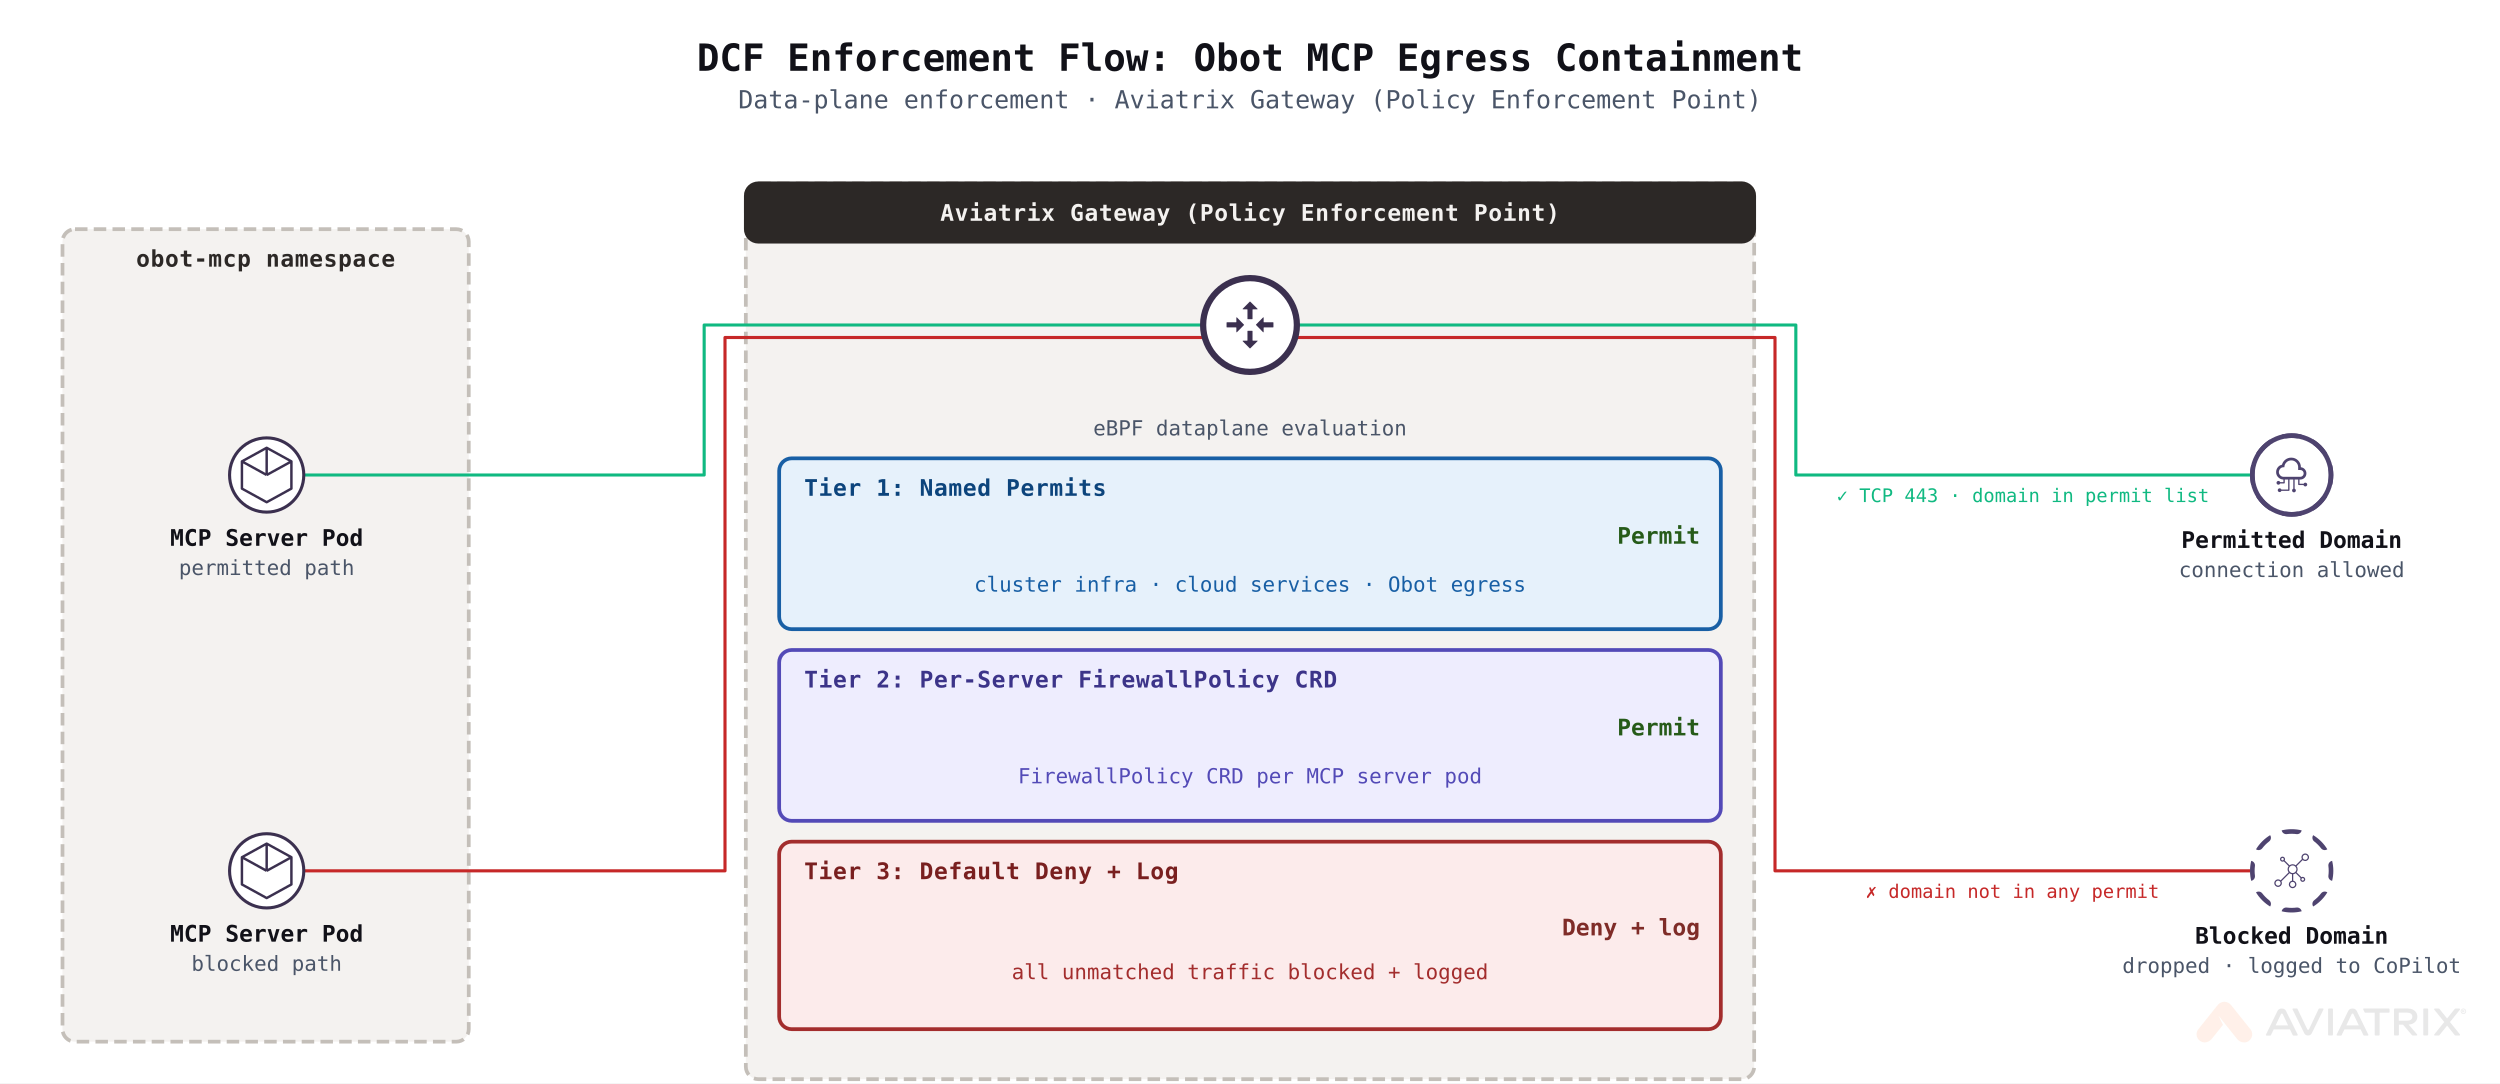
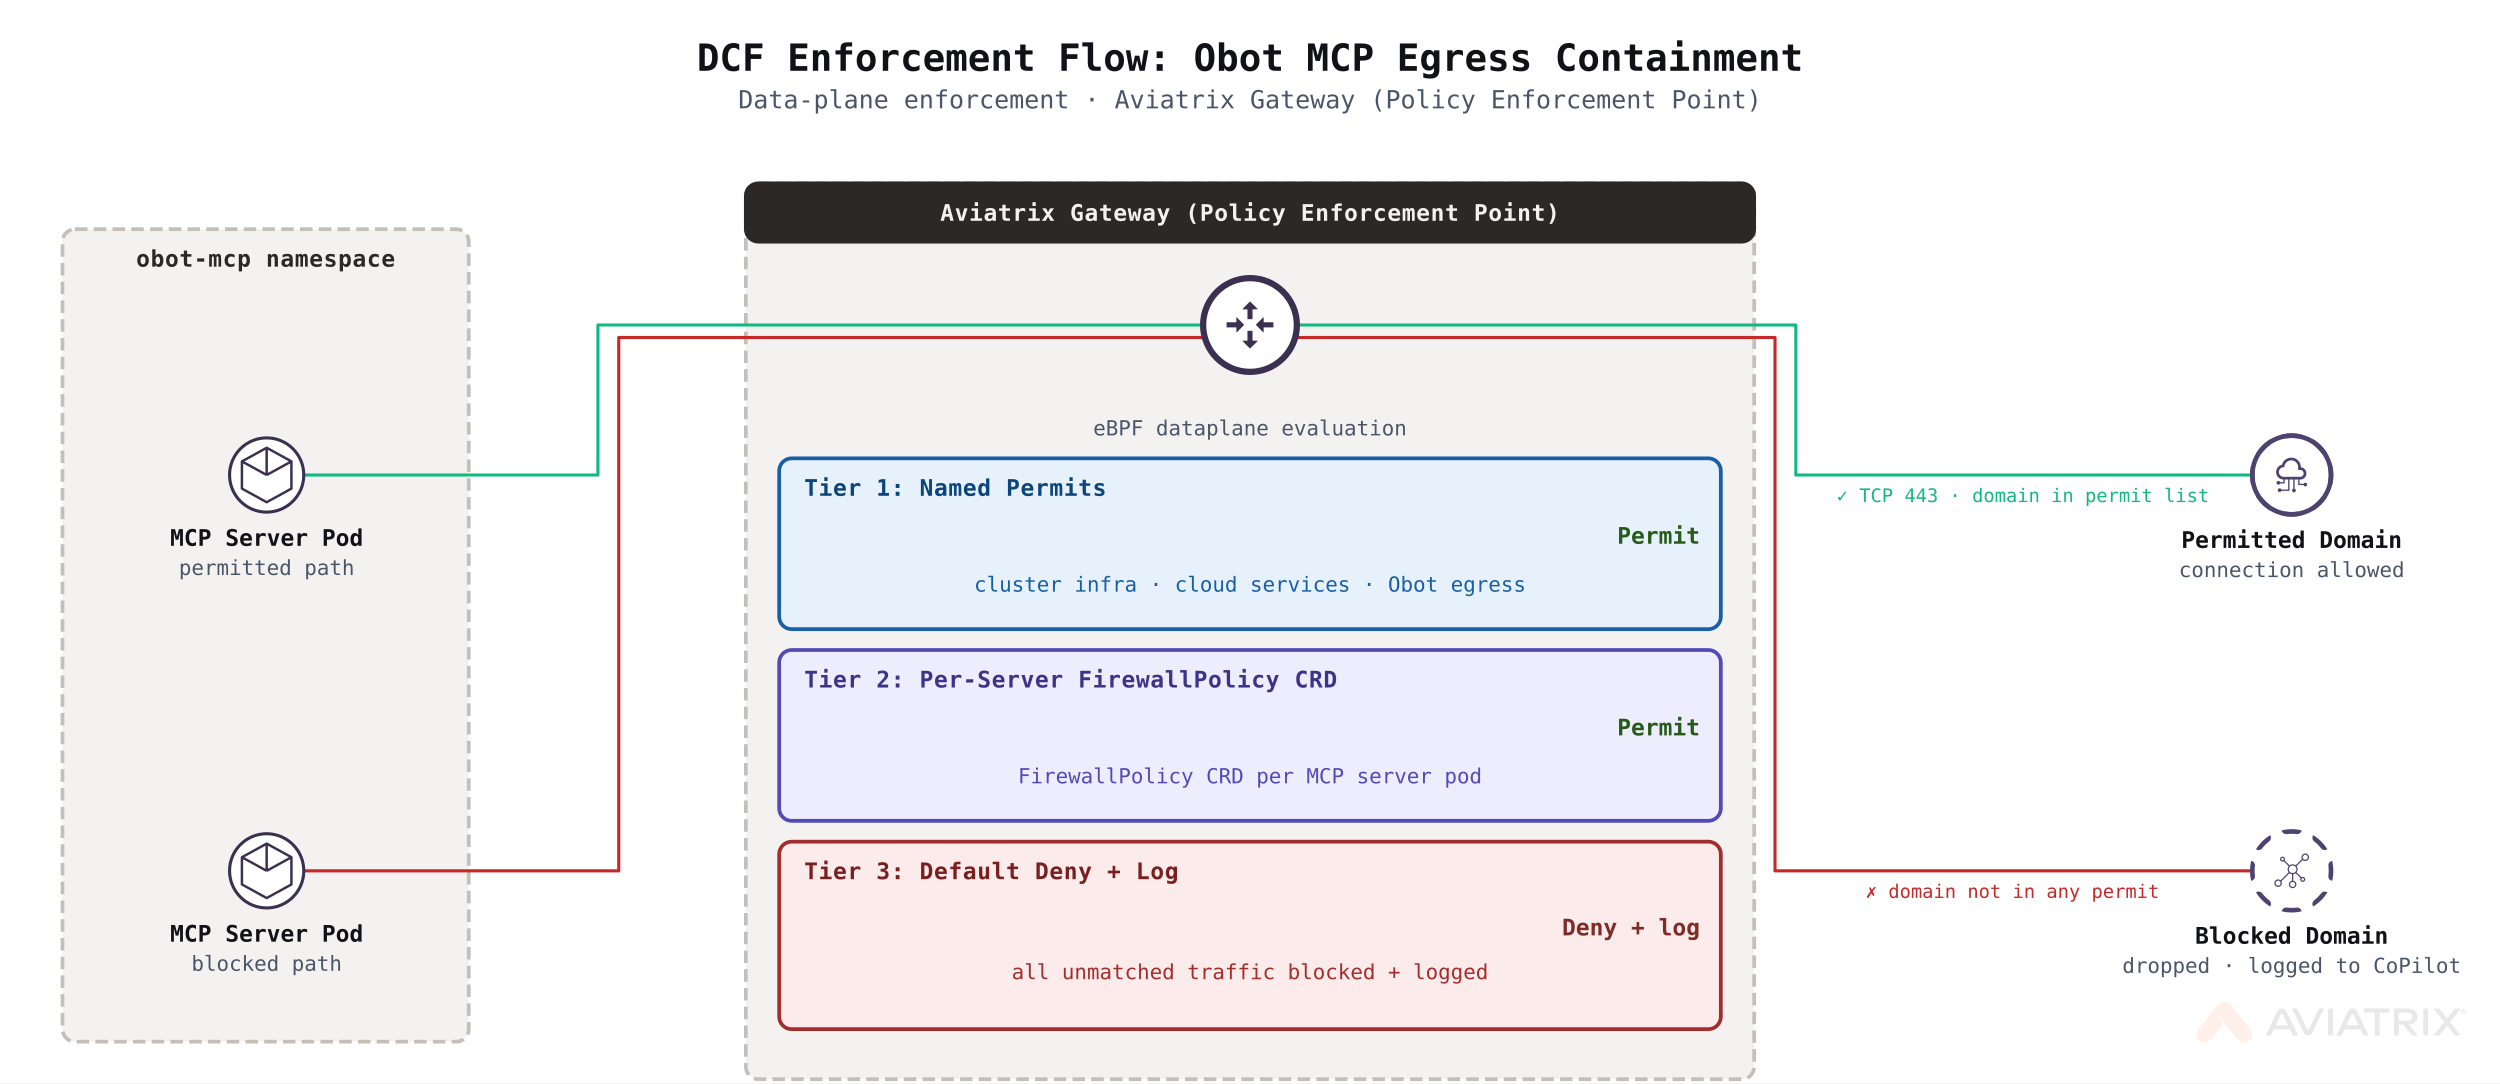
<svg xmlns="http://www.w3.org/2000/svg" viewBox="0 0 1200 520" width="1200" height="520">
  <defs>
    <filter id="shadow-sm" x="-2%" y="-2%" width="104%" height="108%">
      <feDropShadow dx="0" dy="1" stdDeviation="1" flood-color="#000" flood-opacity="0.10" />
    </filter>
    <filter id="shadow-md" x="-2%" y="-2%" width="104%" height="108%">
      <feDropShadow dx="0" dy="1" stdDeviation="1.5" flood-color="#000" flood-opacity="0.12" />
    </filter>
    <linearGradient id="avx-gradient" x1="0" y1="0" x2="0" y2="1">
      <stop offset="0%" stop-color="#fa6b1e" />
      <stop offset="100%" stop-color="#e24c01" />
    </linearGradient>
    <marker id="arrow-end" viewBox="0 0 10 10" refX="9" refY="5" markerWidth="9" markerHeight="9" orient="auto-start-reverse">
      <path d="M 0 0 L 10 5 L 0 10 z" fill="#78909C" />
    </marker>
    <marker id="arrow-end-accent" viewBox="0 0 10 10" refX="9" refY="5" markerWidth="9" markerHeight="9" orient="auto-start-reverse">
      <path d="M 0 0 L 10 5 L 0 10 z" fill="#fa6b1e" />
    </marker>
  </defs>
  <rect width="1200" height="520" fill="#FFFFFF" rx="0" stroke="none" stroke-width="1" />
  <text x="600.0" y="34" text-anchor="middle" font-family="'Anthropic Sans', 'SF Mono', ui-monospace, 'Segoe UI Mono', monospace" font-size="18" font-weight="700" fill="#111118">DCF Enforcement Flow: Obot MCP Egress Containment</text>
  <text x="600.0" y="52" text-anchor="middle" font-family="'Anthropic Sans', 'SF Mono', ui-monospace, 'Segoe UI Mono', monospace" font-size="12" font-weight="400" fill="#4A5568">Data-plane enforcement · Aviatrix Gateway (Policy Enforcement Point)</text>
  <g class="containers">
    <g id="container-pep" opacity="1">
      <rect x="358" y="88" width="484" height="430" rx="6" ry="6" fill="#F4F2F0" stroke="#C4BFB9" stroke-width="1.8" stroke-dasharray="6 3" />
    </g>
    <g id="container-ns-mcp" opacity="1">
      <rect x="30" y="110" width="195" height="390" rx="6" ry="6" fill="#F4F2F0" stroke="#C4BFB9" stroke-width="1.8" stroke-dasharray="6 3" />
      <text x="127.5" y="128" text-anchor="middle" font-family="'Anthropic Sans', 'SF Mono', ui-monospace, 'Segoe UI Mono', monospace" font-size="11" font-weight="600" fill="#2c2826" letter-spacing="0.3">obot-mcp namespace</text>
    </g>
    <g id="container-tier3" opacity="1">
      <rect x="374" y="404" width="452" height="90" rx="6" ry="6" fill="#FCEBEB" stroke="#A32D2D" stroke-width="1.8" />
      <text x="386" y="422" text-anchor="start" font-family="'Anthropic Sans', 'SF Mono', ui-monospace, 'Segoe UI Mono', monospace" font-size="11" font-weight="600" fill="#791F1F" letter-spacing="0.3">Tier 3: Default Deny + Log</text>
    </g>
    <g id="container-tier1" opacity="1">
      <rect x="374" y="220" width="452" height="82" rx="6" ry="6" fill="#E6F1FB" stroke="#185FA5" stroke-width="1.8" />
      <text x="386" y="238" text-anchor="start" font-family="'Anthropic Sans', 'SF Mono', ui-monospace, 'Segoe UI Mono', monospace" font-size="11" font-weight="600" fill="#0C447C" letter-spacing="0.3">Tier 1: Named Permits</text>
    </g>
    <g id="container-tier2" opacity="1">
      <rect x="374" y="312" width="452" height="82" rx="6" ry="6" fill="#EEEDFE" stroke="#534AB7" stroke-width="1.8" />
      <text x="386" y="330" text-anchor="start" font-family="'Anthropic Sans', 'SF Mono', ui-monospace, 'Segoe UI Mono', monospace" font-size="11" font-weight="600" fill="#3C3489" letter-spacing="0.3">Tier 2: Per-Server FirewallPolicy CRD</text>
    </g>
    <g id="container-pep-titlebar" opacity="1">
      <rect x="358" y="88" width="484" height="28" rx="6" ry="6" fill="#2c2826" stroke="#2c2826" stroke-width="1.8" />
      <text x="600.0" y="106" text-anchor="middle" font-family="'Anthropic Sans', 'SF Mono', ui-monospace, 'Segoe UI Mono', monospace" font-size="11" font-weight="600" fill="#F4F2F0" letter-spacing="0.3">Aviatrix Gateway (Policy Enforcement Point)</text>
    </g>
  </g>
  <g class="connections">
    <g class="connection">
-       <path d="M 128 228 L 338 228 L 338 156 L 600 156" fill="none" stroke="#10b981" stroke-width="1.5" marker-end="url(#arrow-end)" stroke-linecap="round" stroke-linejoin="round" />
+       <path d="M 128 228 L 287 228 L 287 156 L 600 156" fill="none" stroke="#10b981" stroke-width="1.5" marker-end="url(#arrow-end)" stroke-linecap="round" stroke-linejoin="round" />
    </g>
    <g class="connection">
-       <path d="M 128 418 L 348 418 L 348 162 L 600 162 L 600 156" fill="none" stroke="#C62828" stroke-width="1.5" marker-end="url(#arrow-end)" stroke-linecap="round" stroke-linejoin="round" />
+       <path d="M 128 418 L 297 418 L 297 162 L 600 162 L 600 156" fill="none" stroke="#C62828" stroke-width="1.5" marker-end="url(#arrow-end)" stroke-linecap="round" stroke-linejoin="round" />
    </g>
    <g class="connection">
      <path d="M 600 156 L 862 156 L 862 228 L 1100 228" fill="none" stroke="#10b981" stroke-width="1.5" marker-end="url(#arrow-end)" stroke-linecap="round" stroke-linejoin="round" />
    </g>
    <g class="connection">
      <path d="M 600 156 L 600 162 L 852 162 L 852 418 L 1100 418" fill="none" stroke="#C62828" stroke-width="1.5" marker-end="url(#arrow-end)" stroke-linecap="round" stroke-linejoin="round" />
    </g>
  </g>
  <g class="nodes">
    <g id="node-pod-a">
      <svg x="109.0" y="209.0" width="38" height="38" viewBox="0 0 64 64" overflow="visible">
        <circle cx="32" cy="32" r="30" fill="white" stroke="#3B304F" stroke-width="2.5" />
        <path d="M32 10 L52 21 L52 43 L32 54 L12 43 L12 21 Z M32 10 L32 32 M12 21 L32 32 M52 21 L32 32" fill="none" stroke="#3B304F" stroke-width="2" stroke-linejoin="round" />
      </svg>
      <text x="128" y="262.0" text-anchor="middle" font-family="'Anthropic Sans', 'SF Mono', ui-monospace, 'Segoe UI Mono', monospace" font-size="11" font-weight="600" fill="#111118">MCP Server Pod</text>
      <text x="128" y="276.0" text-anchor="middle" font-family="'Anthropic Sans', 'SF Mono', ui-monospace, 'Segoe UI Mono', monospace" font-size="10" font-weight="400" fill="#4A5568">permitted path</text>
    </g>
    <g id="node-pod-b">
      <svg x="109.0" y="399.0" width="38" height="38" viewBox="0 0 64 64" overflow="visible">
        <circle cx="32" cy="32" r="30" fill="white" stroke="#3B304F" stroke-width="2.5" />
        <path d="M32 10 L52 21 L52 43 L32 54 L12 43 L12 21 Z M32 10 L32 32 M12 21 L32 32 M52 21 L32 32" fill="none" stroke="#3B304F" stroke-width="2" stroke-linejoin="round" />
      </svg>
      <text x="128" y="452.0" text-anchor="middle" font-family="'Anthropic Sans', 'SF Mono', ui-monospace, 'Segoe UI Mono', monospace" font-size="11" font-weight="600" fill="#111118">MCP Server Pod</text>
      <text x="128" y="466.0" text-anchor="middle" font-family="'Anthropic Sans', 'SF Mono', ui-monospace, 'Segoe UI Mono', monospace" font-size="10" font-weight="400" fill="#4A5568">blocked path</text>
    </g>
    <g id="node-gateway">
      <svg x="576.0" y="132.0" width="48" height="48" viewBox="0 0 128 128" overflow="visible">
        <circle cx="64" cy="64" r="60" fill="white" stroke="#3B304F" stroke-width="8" />
        <path fill="#3B304F" d="M54.697 43.189L63.64 34.139C63.878 33.954 64.115 33.954 64.36 34.139L73.534 43.189C73.717 43.374 73.778 43.613 73.602 43.791C73.534 43.969 73.358 44.031 73.174 43.969H67.705C67.468 43.969 67.23 44.209 67.23 44.448V56.141C67.23 56.381 67.047 56.566 66.809 56.566H61.245C61.001 56.634 60.756 56.442 60.756 56.203V44.455C60.756 44.216 60.58 43.976 60.349 43.976H55.056C54.758 43.976 54.581 43.736 54.581 43.428C54.636 43.38 54.636 43.257 54.697 43.196V43.189ZM73.541 84.811L64.36 93.861C64.115 94.046 63.871 94.046 63.634 93.861L54.69 84.811C54.514 84.572 54.568 84.264 54.812 84.147C54.88 84.092 54.934 84.031 55.05 84.031H60.343C60.573 84.031 60.75 83.791 60.75 83.552V71.859C60.75 71.619 60.933 71.434 61.17 71.434H66.816C67.054 71.434 67.237 71.612 67.237 71.859V83.552C67.237 83.791 67.474 84.031 67.712 84.031H72.937C73.174 83.853 73.48 83.908 73.656 84.147C73.778 84.332 73.724 84.626 73.534 84.811H73.541ZM46.533 72.872V67.532C46.533 67.3 46.296 67.122 46.058 67.053H34.475C34.231 67.053 34 66.882 34 66.642V61.002C34 60.762 34.231 60.591 34.475 60.522H46.058C46.296 60.522 46.533 60.344 46.533 60.112V54.772C46.479 54.525 46.601 54.293 46.778 54.224C46.954 54.108 47.198 54.224 47.321 54.347L56.257 63.521C56.441 63.699 56.441 63.931 56.257 64.123L47.314 73.173C47.137 73.358 46.893 73.413 46.717 73.297C46.581 73.173 46.527 72.995 46.527 72.872H46.533ZM81.467 54.765V60.105C81.467 60.351 81.704 60.529 81.942 60.529H93.525C93.769 60.598 94 60.769 94 61.008V66.642C94 66.889 93.769 67.067 93.525 67.067H81.942C81.704 67.135 81.467 67.306 81.467 67.546V72.886C81.521 73.119 81.344 73.297 81.1 73.365C80.924 73.365 80.802 73.297 80.693 73.18L71.736 64.007C71.559 63.829 71.559 63.596 71.736 63.404L80.693 54.354C80.802 54.169 81.1 54.115 81.283 54.231C81.467 54.354 81.521 54.594 81.467 54.779V54.765Z" />
      </svg>
      <text x="600" y="209.0" text-anchor="middle" font-family="'Anthropic Sans', 'SF Mono', ui-monospace, 'Segoe UI Mono', monospace" font-size="10" font-weight="400" fill="#4A5568">eBPF dataplane evaluation</text>
    </g>
    <g id="node-internet">
      <svg x="1080.0" y="208.0" width="40" height="40" viewBox="0 0 72 72" overflow="visible">
        <circle cx="36" cy="36" r="36" fill="white" />
        <path d="M72 36C72 55.882 55.882 72 36 72C16.118 72 0 55.882 0 36C0 16.118 16.118 0 36 0C55.882 0 72 16.118 72 36ZM4.032 36C4.032 53.655 18.345 67.968 36 67.968C53.655 67.968 67.968 53.655 67.968 36C67.968 18.345 53.655 4.032 36 4.032C18.345 4.032 4.032 18.345 4.032 36Z" fill="#4E436F" />
        <path fill-rule="evenodd" clip-rule="evenodd" d="M71.382 42.677C71.504 42.025 71.609 41.366 71.696 40.702C71.897 39.163 72 37.594 72 36C72 34.406 71.897 32.837 71.696 31.298C71.609 30.634 71.504 29.975 71.382 29.323C71.258 28.664 71.117 28.012 70.958 27.366C68.885 27.753 67.453 29.699 67.729 31.815C67.908 33.183 68 34.58 68 36C68 37.42 67.908 38.817 67.729 40.185C67.453 42.301 68.885 44.246 70.958 44.633C71.117 43.988 71.258 43.336 71.382 42.677ZM66.82 54.614C65.08 53.422 62.691 53.786 61.391 55.479C59.686 57.697 57.697 59.686 55.479 61.391C53.786 62.691 53.422 65.08 54.614 66.82C55.186 66.474 55.747 66.113 56.297 65.737C56.848 65.36 57.388 64.968 57.916 64.562C60.41 62.646 62.646 60.41 64.562 57.916C64.968 57.388 65.36 56.848 65.737 56.297C66.113 55.747 66.474 55.186 66.82 54.614ZM44.633 70.958C44.246 68.885 42.301 67.453 40.185 67.729C38.817 67.908 37.42 68 36 68C34.58 68 33.183 67.908 31.815 67.729C29.699 67.453 27.753 68.885 27.366 70.958C28.012 71.117 28.664 71.258 29.323 71.382C29.975 71.504 30.634 71.609 31.298 71.696C32.837 71.897 34.406 72 36 72C37.594 72 39.163 71.897 40.702 71.696C41.366 71.609 42.025 71.504 42.677 71.382C43.336 71.258 43.988 71.117 44.633 70.958ZM17.386 66.82C18.578 65.08 18.214 62.691 16.521 61.391C14.303 59.686 12.314 57.697 10.609 55.479C9.309 53.786 6.92 53.422 5.18 54.614C5.526 55.186 5.887 55.747 6.263 56.297C6.64 56.848 7.032 57.388 7.438 57.916C9.354 60.41 11.59 62.646 14.084 64.562C14.612 64.968 15.152 65.36 15.703 65.737C16.253 66.113 16.814 66.474 17.386 66.82ZM1.042 44.633C3.115 44.246 4.547 42.301 4.271 40.185C4.092 38.817 4 37.42 4 36C4 34.58 4.092 33.183 4.271 31.815C4.547 29.699 3.115 27.753 1.042 27.366C0.883 28.012 0.742 28.664 0.618 29.323C0.496 29.975 0.391 30.634 0.304 31.298C0.104 32.837 0 34.406 0 36C0 37.594 0.104 39.163 0.304 40.702C0.391 41.366 0.496 42.025 0.618 42.677C0.742 43.336 0.883 43.988 1.042 44.633ZM5.18 17.386C6.92 18.578 9.309 18.214 10.609 16.521C12.314 14.303 14.303 12.314 16.521 10.609C18.214 9.309 18.578 6.92 17.386 5.18C16.814 5.526 16.253 5.887 15.703 6.263C15.152 6.64 14.612 7.032 14.084 7.438C11.59 9.354 9.354 11.59 7.438 14.084C7.032 14.612 6.64 15.152 6.263 15.703C5.887 16.253 5.526 16.814 5.18 17.386ZM27.366 1.042C27.753 3.115 29.699 4.547 31.815 4.271C33.183 4.092 34.58 4 36 4C37.42 4 38.817 4.092 40.185 4.271C42.301 4.547 44.246 3.115 44.633 1.042C43.988 0.883 43.336 0.742 42.677 0.618C42.025 0.496 41.366 0.391 40.702 0.304C39.163 0.104 37.594 0 36 0C34.406 0 32.837 0.104 31.298 0.304C30.634 0.391 29.975 0.496 29.323 0.618C28.664 0.742 28.012 0.883 27.366 1.042ZM54.614 5.18C53.422 6.92 53.786 9.309 55.479 10.609C57.697 12.314 59.686 14.303 61.391 16.521C62.691 18.214 65.08 18.578 66.82 17.386C66.474 16.814 66.113 16.253 65.737 15.703C65.36 15.152 64.968 14.612 64.562 14.084C62.646 11.59 60.41 9.354 57.916 7.438C57.388 7.032 56.848 6.64 56.297 6.263C55.747 5.887 55.186 5.526 54.614 5.18Z" fill="#4E436F" />
        <path fill-rule="evenodd" clip-rule="evenodd" d="M28.872 39.941C27.168 39.889 25.704 39.269 24.481 38.079C23.202 36.836 22.562 35.317 22.562 33.521C22.562 31.982 23.029 30.61 23.96 29.407C24.892 28.203 26.112 27.433 27.619 27.098C28.114 25.282 29.106 23.812 30.593 22.687C32.08 21.562 33.766 21 35.649 21C37.969 21 39.937 21.804 41.553 23.412C43.169 25.021 43.977 26.979 43.977 29.288C45.346 29.446 46.481 30.033 47.383 31.049C48.285 32.066 48.736 33.255 48.736 34.616C48.736 36.096 48.216 37.354 47.175 38.39C46.134 39.426 44.87 39.944 43.383 39.944H42.777V43.558H46.323C46.586 43.008 47.149 42.628 47.802 42.628C48.705 42.628 49.438 43.357 49.438 44.256C49.438 45.155 48.705 45.884 47.802 45.884C47.061 45.884 46.435 45.393 46.233 44.721H42.193C41.87 44.721 41.609 44.461 41.609 44.139V39.944H38.571V47.851C39.186 48.085 39.622 48.678 39.622 49.372C39.622 50.271 38.89 51 37.986 51C37.083 51 36.35 50.271 36.35 49.372C36.35 48.678 36.787 48.085 37.402 47.851V39.944H34.13V49.139C34.13 49.461 33.869 49.721 33.546 49.721H27.129C26.894 50.333 26.298 50.767 25.601 50.767C24.697 50.767 23.965 50.039 23.965 49.139C23.965 48.24 24.697 47.512 25.601 47.512C26.298 47.512 26.894 47.946 27.129 48.558H32.962V39.944H30.041V42.744C30.041 43.065 29.779 43.326 29.456 43.326H26.069C25.835 43.94 25.239 44.376 24.54 44.376C23.636 44.376 22.904 43.647 22.904 42.748C22.904 41.849 23.636 41.12 24.54 41.12C25.237 41.12 25.833 41.555 26.068 42.167L28.872 42.163V39.941ZM45.494 36.718C44.919 37.29 44.215 37.576 43.383 37.576H29.106C27.956 37.576 26.974 37.172 26.161 36.362C25.807 36.01 25.53 35.625 25.33 35.208C25.071 34.669 24.942 34.077 24.942 33.432C24.942 33.23 24.955 33.032 24.98 32.84C25.099 31.947 25.492 31.168 26.161 30.502C26.974 29.693 27.956 29.288 29.106 29.288H29.701C29.701 27.65 30.281 26.254 31.441 25.1C31.985 24.558 32.583 24.144 33.234 23.856C33.949 23.54 34.73 23.377 35.575 23.368C35.6 23.368 35.624 23.368 35.649 23.368C37.295 23.368 38.698 23.945 39.858 25.1C40.393 25.632 40.804 26.215 41.093 26.85C41.33 27.373 41.484 27.93 41.554 28.523C41.583 28.772 41.598 29.027 41.598 29.288V31.656H43.383C44.215 31.656 44.919 31.942 45.494 32.514C45.964 32.982 46.242 33.534 46.328 34.172C46.347 34.316 46.357 34.464 46.357 34.616C46.357 35.045 46.28 35.44 46.126 35.8C45.982 36.136 45.772 36.442 45.494 36.718Z" fill="#4E436F" />
      </svg>
      <text x="1100" y="263.0" text-anchor="middle" font-family="'Anthropic Sans', 'SF Mono', ui-monospace, 'Segoe UI Mono', monospace" font-size="11" font-weight="600" fill="#111118">Permitted Domain</text>
      <text x="1100" y="277.0" text-anchor="middle" font-family="'Anthropic Sans', 'SF Mono', ui-monospace, 'Segoe UI Mono', monospace" font-size="10" font-weight="400" fill="#4A5568">connection allowed</text>
    </g>
    <g id="node-blocked">
      <svg x="1080.0" y="398.0" width="40" height="40" viewBox="0 0 72 72" overflow="visible">
        <circle cx="36" cy="36" r="36" fill="white" />
        <path fill-rule="evenodd" clip-rule="evenodd" d="M71.382 42.677C71.504 42.025 71.609 41.366 71.696 40.702C71.897 39.163 72 37.594 72 36C72 34.406 71.897 32.837 71.696 31.298C71.609 30.634 71.504 29.975 71.382 29.323C71.258 28.664 71.117 28.012 70.958 27.366C68.885 27.753 67.453 29.699 67.729 31.815C67.908 33.183 68 34.58 68 36C68 37.42 67.908 38.817 67.729 40.185C67.453 42.301 68.885 44.246 70.958 44.633C71.117 43.988 71.258 43.336 71.382 42.677ZM66.82 54.614C65.08 53.422 62.691 53.786 61.391 55.479C59.686 57.697 57.697 59.686 55.479 61.391C53.786 62.691 53.422 65.08 54.614 66.82C55.186 66.474 55.747 66.113 56.297 65.737C56.848 65.36 57.388 64.968 57.916 64.562C60.41 62.646 62.646 60.41 64.562 57.916C64.968 57.388 65.36 56.848 65.737 56.297C66.113 55.747 66.474 55.186 66.82 54.614ZM44.633 70.958C44.246 68.885 42.301 67.453 40.185 67.729C38.817 67.908 37.42 68 36 68C34.58 68 33.183 67.908 31.815 67.729C29.699 67.453 27.753 68.885 27.366 70.958C28.012 71.117 28.664 71.258 29.323 71.382C29.975 71.504 30.634 71.609 31.298 71.696C32.837 71.897 34.406 72 36 72C37.594 72 39.163 71.897 40.702 71.696C41.366 71.609 42.025 71.504 42.677 71.382C43.336 71.258 43.988 71.117 44.633 70.958ZM17.386 66.82C18.578 65.08 18.214 62.691 16.521 61.391C14.303 59.686 12.314 57.697 10.609 55.479C9.309 53.786 6.92 53.422 5.18 54.614C5.526 55.186 5.887 55.747 6.263 56.297C6.64 56.848 7.032 57.388 7.438 57.916C9.354 60.41 11.59 62.646 14.084 64.562C14.612 64.968 15.152 65.36 15.703 65.737C16.253 66.113 16.814 66.474 17.386 66.82ZM1.042 44.633C3.115 44.246 4.547 42.301 4.271 40.185C4.092 38.817 4 37.42 4 36C4 34.58 4.092 33.183 4.271 31.815C4.547 29.699 3.115 27.753 1.042 27.366C0.883 28.012 0.742 28.664 0.618 29.323C0.496 29.975 0.391 30.634 0.304 31.298C0.104 32.837 0 34.406 0 36C0 37.594 0.104 39.163 0.304 40.702C0.391 41.366 0.496 42.025 0.618 42.677C0.742 43.336 0.883 43.988 1.042 44.633ZM5.18 17.386C6.92 18.578 9.309 18.214 10.609 16.521C12.314 14.303 14.303 12.314 16.521 10.609C18.214 9.309 18.578 6.92 17.386 5.18C16.814 5.526 16.253 5.887 15.703 6.263C15.152 6.64 14.612 7.032 14.084 7.438C11.59 9.354 9.354 11.59 7.438 14.084C7.032 14.612 6.64 15.152 6.263 15.703C5.887 16.253 5.526 16.814 5.18 17.386ZM27.366 1.042C27.753 3.115 29.699 4.547 31.815 4.271C33.183 4.092 34.58 4 36 4C37.42 4 38.817 4.092 40.185 4.271C42.301 4.547 44.246 3.115 44.633 1.042C43.988 0.883 43.336 0.742 42.677 0.618C42.025 0.496 41.366 0.391 40.702 0.304C39.163 0.104 37.594 0 36 0C34.406 0 32.837 0.104 31.298 0.304C30.634 0.391 29.975 0.496 29.323 0.618C28.664 0.742 28.012 0.883 27.366 1.042ZM54.614 5.18C53.422 6.92 53.786 9.309 55.479 10.609C57.697 12.314 59.686 14.303 61.391 16.521C62.691 18.214 65.08 18.578 66.82 17.386C66.474 16.814 66.113 16.253 65.737 15.703C65.36 15.152 64.968 14.612 64.562 14.084C62.646 11.59 60.41 9.354 57.916 7.438C57.388 7.032 56.848 6.64 56.297 6.263C55.747 5.887 55.186 5.526 54.614 5.18Z" fill="#4E436F" />
        <path d="M47.727 21C45.922 21 44.455 22.468 44.455 24.273C44.455 24.837 44.598 25.369 44.85 25.833L39.489 31.194C38.75 30.619 37.825 30.273 36.818 30.273C35.811 30.273 34.886 30.619 34.147 31.194L29.963 27.01C30.155 26.686 30.273 26.313 30.273 25.909C30.273 24.706 29.294 23.727 28.091 23.727C26.888 23.727 25.909 24.706 25.909 25.909C25.909 27.112 26.888 28.091 28.091 28.091C28.494 28.091 28.868 27.974 29.192 27.782L33.375 31.965C32.8 32.704 32.455 33.63 32.455 34.636C32.455 35.643 32.8 36.568 33.375 37.307L26.468 44.216C25.886 43.688 25.118 43.364 24.273 43.364C22.468 43.364 21 44.831 21 46.636C21 48.441 22.468 49.909 24.273 49.909C26.078 49.909 27.546 48.441 27.546 46.636C27.546 46.072 27.402 45.541 27.149 45.076L34.147 38.079C34.75 38.548 35.478 38.862 36.273 38.962V44.504C34.728 44.764 33.546 46.108 33.546 47.727C33.546 49.532 35.014 51 36.819 51C38.624 51 40.092 49.532 40.092 47.727C40.092 46.109 38.91 44.765 37.364 44.504V38.962C38.16 38.862 38.887 38.548 39.49 38.079L43.673 42.262C43.481 42.587 43.364 42.96 43.364 43.364C43.364 44.567 44.342 45.545 45.545 45.545C46.749 45.545 47.727 44.567 47.727 43.364C47.727 42.16 46.749 41.182 45.545 41.182C45.142 41.182 44.769 41.299 44.444 41.491L40.261 37.308C40.836 36.568 41.182 35.643 41.182 34.636C41.182 33.63 40.836 32.704 40.261 31.965L45.533 26.694C46.114 27.221 46.882 27.546 47.727 27.546C49.532 27.546 51 26.078 51 24.273C51 22.468 49.532 21 47.727 21ZM27 25.909C27 25.308 27.489 24.818 28.091 24.818C28.692 24.818 29.182 25.308 29.182 25.909C29.182 26.511 28.692 27 28.091 27C27.489 27 27 26.511 27 25.909ZM24.273 48.818C23.07 48.818 22.091 47.84 22.091 46.636C22.091 45.433 23.07 44.455 24.273 44.455C25.476 44.455 26.454 45.433 26.454 46.636C26.454 47.84 25.476 48.818 24.273 48.818ZM39 47.727C39 48.931 38.022 49.909 36.818 49.909C35.615 49.909 34.636 48.931 34.636 47.727C34.636 46.524 35.615 45.545 36.818 45.545C38.022 45.545 39 46.524 39 47.727ZM36.818 37.909C35.013 37.909 33.545 36.441 33.545 34.636C33.545 32.831 35.013 31.364 36.818 31.364C38.623 31.364 40.091 32.831 40.091 34.636C40.091 36.441 38.623 37.909 36.818 37.909ZM46.636 43.364C46.636 43.965 46.147 44.455 45.545 44.455C44.944 44.455 44.455 43.965 44.455 43.364C44.455 42.762 44.944 42.273 45.545 42.273C46.147 42.273 46.636 42.762 46.636 43.364ZM47.727 26.454C46.524 26.454 45.545 25.476 45.545 24.273C45.545 23.07 46.524 22.091 47.727 22.091C48.931 22.091 49.909 23.07 49.909 24.273C49.909 25.476 48.931 26.454 47.727 26.454Z" fill="#4E436F" />
      </svg>
      <text x="1100" y="453.0" text-anchor="middle" font-family="'Anthropic Sans', 'SF Mono', ui-monospace, 'Segoe UI Mono', monospace" font-size="11" font-weight="600" fill="#111118">Blocked Domain</text>
      <text x="1100" y="467.0" text-anchor="middle" font-family="'Anthropic Sans', 'SF Mono', ui-monospace, 'Segoe UI Mono', monospace" font-size="10" font-weight="400" fill="#4A5568">dropped · logged to CoPilot</text>
    </g>
  </g>
  <text x="600" y="284" text-anchor="middle" font-family="'Anthropic Sans', 'SF Mono', ui-monospace, 'Segoe UI Mono', monospace" font-size="10" font-weight="normal" fill="#185FA5">cluster infra · cloud services · Obot egress</text>
  <text x="600" y="376" text-anchor="middle" font-family="'Anthropic Sans', 'SF Mono', ui-monospace, 'Segoe UI Mono', monospace" font-size="10" font-weight="normal" fill="#534AB7">FirewallPolicy CRD per MCP server pod</text>
  <text x="600" y="470" text-anchor="middle" font-family="'Anthropic Sans', 'SF Mono', ui-monospace, 'Segoe UI Mono', monospace" font-size="10" font-weight="normal" fill="#A32D2D">all unmatched traffic blocked + logged</text>
  <text x="816" y="261" text-anchor="end" font-family="'Anthropic Sans', 'SF Mono', ui-monospace, 'Segoe UI Mono', monospace" font-size="11" font-weight="600" fill="#265B19">Permit</text>
  <text x="816" y="353" text-anchor="end" font-family="'Anthropic Sans', 'SF Mono', ui-monospace, 'Segoe UI Mono', monospace" font-size="11" font-weight="600" fill="#265B19">Permit</text>
  <text x="816" y="449" text-anchor="end" font-family="'Anthropic Sans', 'SF Mono', ui-monospace, 'Segoe UI Mono', monospace" font-size="11" font-weight="600" fill="#7F2C28">Deny + log</text>
  <rect x="878.9" y="230.8" width="184.3" height="17.2" rx="3" ry="3" fill="#FFFFFF" fill-opacity="0.92" stroke="none" stroke-width="0.5" />
  <text x="971" y="241" text-anchor="middle" font-family="'Anthropic Sans', 'SF Mono', ui-monospace, 'Segoe UI Mono', monospace" font-size="9" font-weight="normal" fill="#10b981">✓ TCP 443 · domain in permit list</text>
  <rect x="892.1" y="420.8" width="147.7" height="17.2" rx="3" ry="3" fill="#FFFFFF" fill-opacity="0.92" stroke="none" stroke-width="0.5" />
  <text x="966" y="431" text-anchor="middle" font-family="'Anthropic Sans', 'SF Mono', ui-monospace, 'Segoe UI Mono', monospace" font-size="9" font-weight="normal" fill="#C62828">✗ domain not in any permit</text>
  <g class="watermark" opacity="0.1">
    <svg x="1054" y="478" width="130" height="26" viewBox="0 0 400 80" overflow="visible">
      <path fill="#fa6b1e" d="M80.6,49.3l-8.4-10.5-15.6-19.5-4.8-5.9c-2.3-2.9-5.9-4.6-9.6-4.6s-7.3,1.7-9.7,4.6l-4.8,5.9-15.6,19.5-8.4,10.5c-4.2,5.2-3.3,12.8,2,16.9,2.3,1.7,4.9,2.6,7.6,2.6s7.2-1.6,9.7-4.6l4.8-5.9,12.3-15.4-6.6-13.5,23.1,28.9,4.8,5.9c2.4,3,6,4.6,9.7,4.6s5.3-.8,7.6-2.6c5.3-4.1,6.1-11.7,1.9-16.9h0Z" />
      <path fill="#111118" d="M285,18.7h-36.8c-.8,0-1.3.8-.9,1.5l2,4.1c.2.4.5.6,1,.6h13.9v32.7c0,.6.5,1,1.1,1h5c.6,0,1.1-.5,1.1-1V24.9h13.7c.6,0,1-.5,1-1v-4.1c0-.6-.5-1.1-1.1-1.1h0Z" />
      <path fill="#111118" d="M133.1,22.2c-1-2.1-3.2-3.4-5.6-3.4h-1.2c-2.4,0-4.5,1.3-5.6,3.4l-17.1,35c-.3.7.2,1.5,1,1.5h5.3c.4,0,.8-.2,1-.6l4.1-8.5h24l4.1,8.5c.2.4.5.6,1,.6h5.3c.8,0,1.3-.8,1-1.5l-17.3-35h0ZM117.8,43.7l8-16.8c.5-1,2-1,2.5,0l8,16.8h-18.5Z" />
      <path fill="#111118" d="M187.7,18.7h-5.3c-.4,0-.8.2-1,.6l-14.3,30.2c-.5,1-2,1-2.5,0l-14.5-30.2c-.2-.4-.5-.6-1-.6h-5.3c-.8,0-1.3.8-.9,1.5l17.2,35c1,2.1,3.2,3.4,5.5,3.4h.2c2.4,0,4.5-1.3,5.5-3.4l17.2-35c.3-.7-.2-1.5-.9-1.5h.1Z" />
      <path fill="#111118" d="M201.4,18.7h-5c-.6,0-1.1.5-1.1,1v37.8c0,.6.5,1,1.1,1h5c.6,0,1.1-.5,1.1-1V19.8c0-.6-.5-1.1-1.1-1.1h0Z" />
      <path fill="#111118" d="M237.6,22.2c-1-2.1-3.3-3.4-5.7-3.4h-1.2c-2.4,0-4.5,1.3-5.6,3.4l-17.1,35c-.3.7.2,1.5,1,1.5h5.3c.4,0,.8-.2,1-.6l4.1-8.5h24l4.1,8.5c.2.4.5.6,1,.6h5.3c.8,0,1.3-.8.9-1.5l-17.1-35h0ZM222.2,43.7l8-16.8c.5-1,2-1,2.5,0l8,16.8h-18.5Z" />
      <path fill="#111118" d="M325.3,36.9c1.2-1.8,1.8-3.9,1.8-6.2s-.6-4.5-1.8-6.3c-1.2-1.8-2.9-3.2-5-4.2s-4.7-1.5-7.5-1.5h-19c-.6,0-1.1.5-1.1,1v37.8c0,.6.5,1,1.1,1h5c.6,0,1.1-.5,1.1-1v-14.9h6.1l13.3,15.6c.2.2.5.4.8.4h5.8c.9,0,1.4-1,.8-1.7l-12.4-14.4c2.2-.2,4.3-.6,6-1.4,2.1-1,3.8-2.4,5-4.2h0ZM317.7,35.2c-1.4,1.1-3.3,1.5-5.7,1.5h-12.3v-11.9h12.3c2.4,0,4.3.5,5.7,1.6,1.4,1,2.1,2.5,2.1,4.4s-.7,3.3-2.1,4.4h0Z" />
      <path fill="#111118" d="M342,18.7h-5c-.6,0-1.1.5-1.1,1v37.8c0,.6.5,1,1.1,1h5c.6,0,1.1-.5,1.1-1V19.8c0-.6-.5-1.1-1.1-1.1h0Z" />
      <path fill="#111118" d="M375.3,38.7l14.7-18.2c.6-.7,0-1.7-.8-1.7h-5.8c-.3,0-.7.1-.9.4l-11.4,14.2-11.4-14.2c-.2-.2-.6-.4-.9-.4h-5.8c-.9,0-1.4,1-.8,1.7l14.7,18.2-14.7,18.2c-.6.7,0,1.7.8,1.7h5.8c.3,0,.7,0,.9-.4l11.4-14.2,11.4,14.2c.2.2.6.4.9.4h5.8c.9,0,1.4-1,.8-1.7,0,0-14.7-18.2-14.7-18.2Z" />
      <path fill="#111118" d="M393.8,21c.3,0,.7,0,1.2,0s1,0,1.3.3c.2.2.4.4.4.7s-.4.7-.7.9h0c.3.1.4.3.5.7.1.4.3.8.3,1h-.9c0,0-.2-.4-.3-.8-.1-.4-.3-.6-.7-.6h-.3v1.4h-.9v-3.4ZM394.7,22.5h.4c.5,0,.7-.2.7-.5s-.3-.5-.7-.5c-.2,0-.3,0-.4,0v1Z" />
      <path fill="#111118" d="M395.2,26.8c-2.2,0-4-1.8-4-4s1.8-4,4-4,4,1.8,4,4-1.8,4-4,4ZM395.2,19.8c-1.7,0-3,1.3-3,3s1.3,3,3,3,3-1.3,3-3-1.3-3-3-3Z" />
    </svg>
  </g>
</svg>
